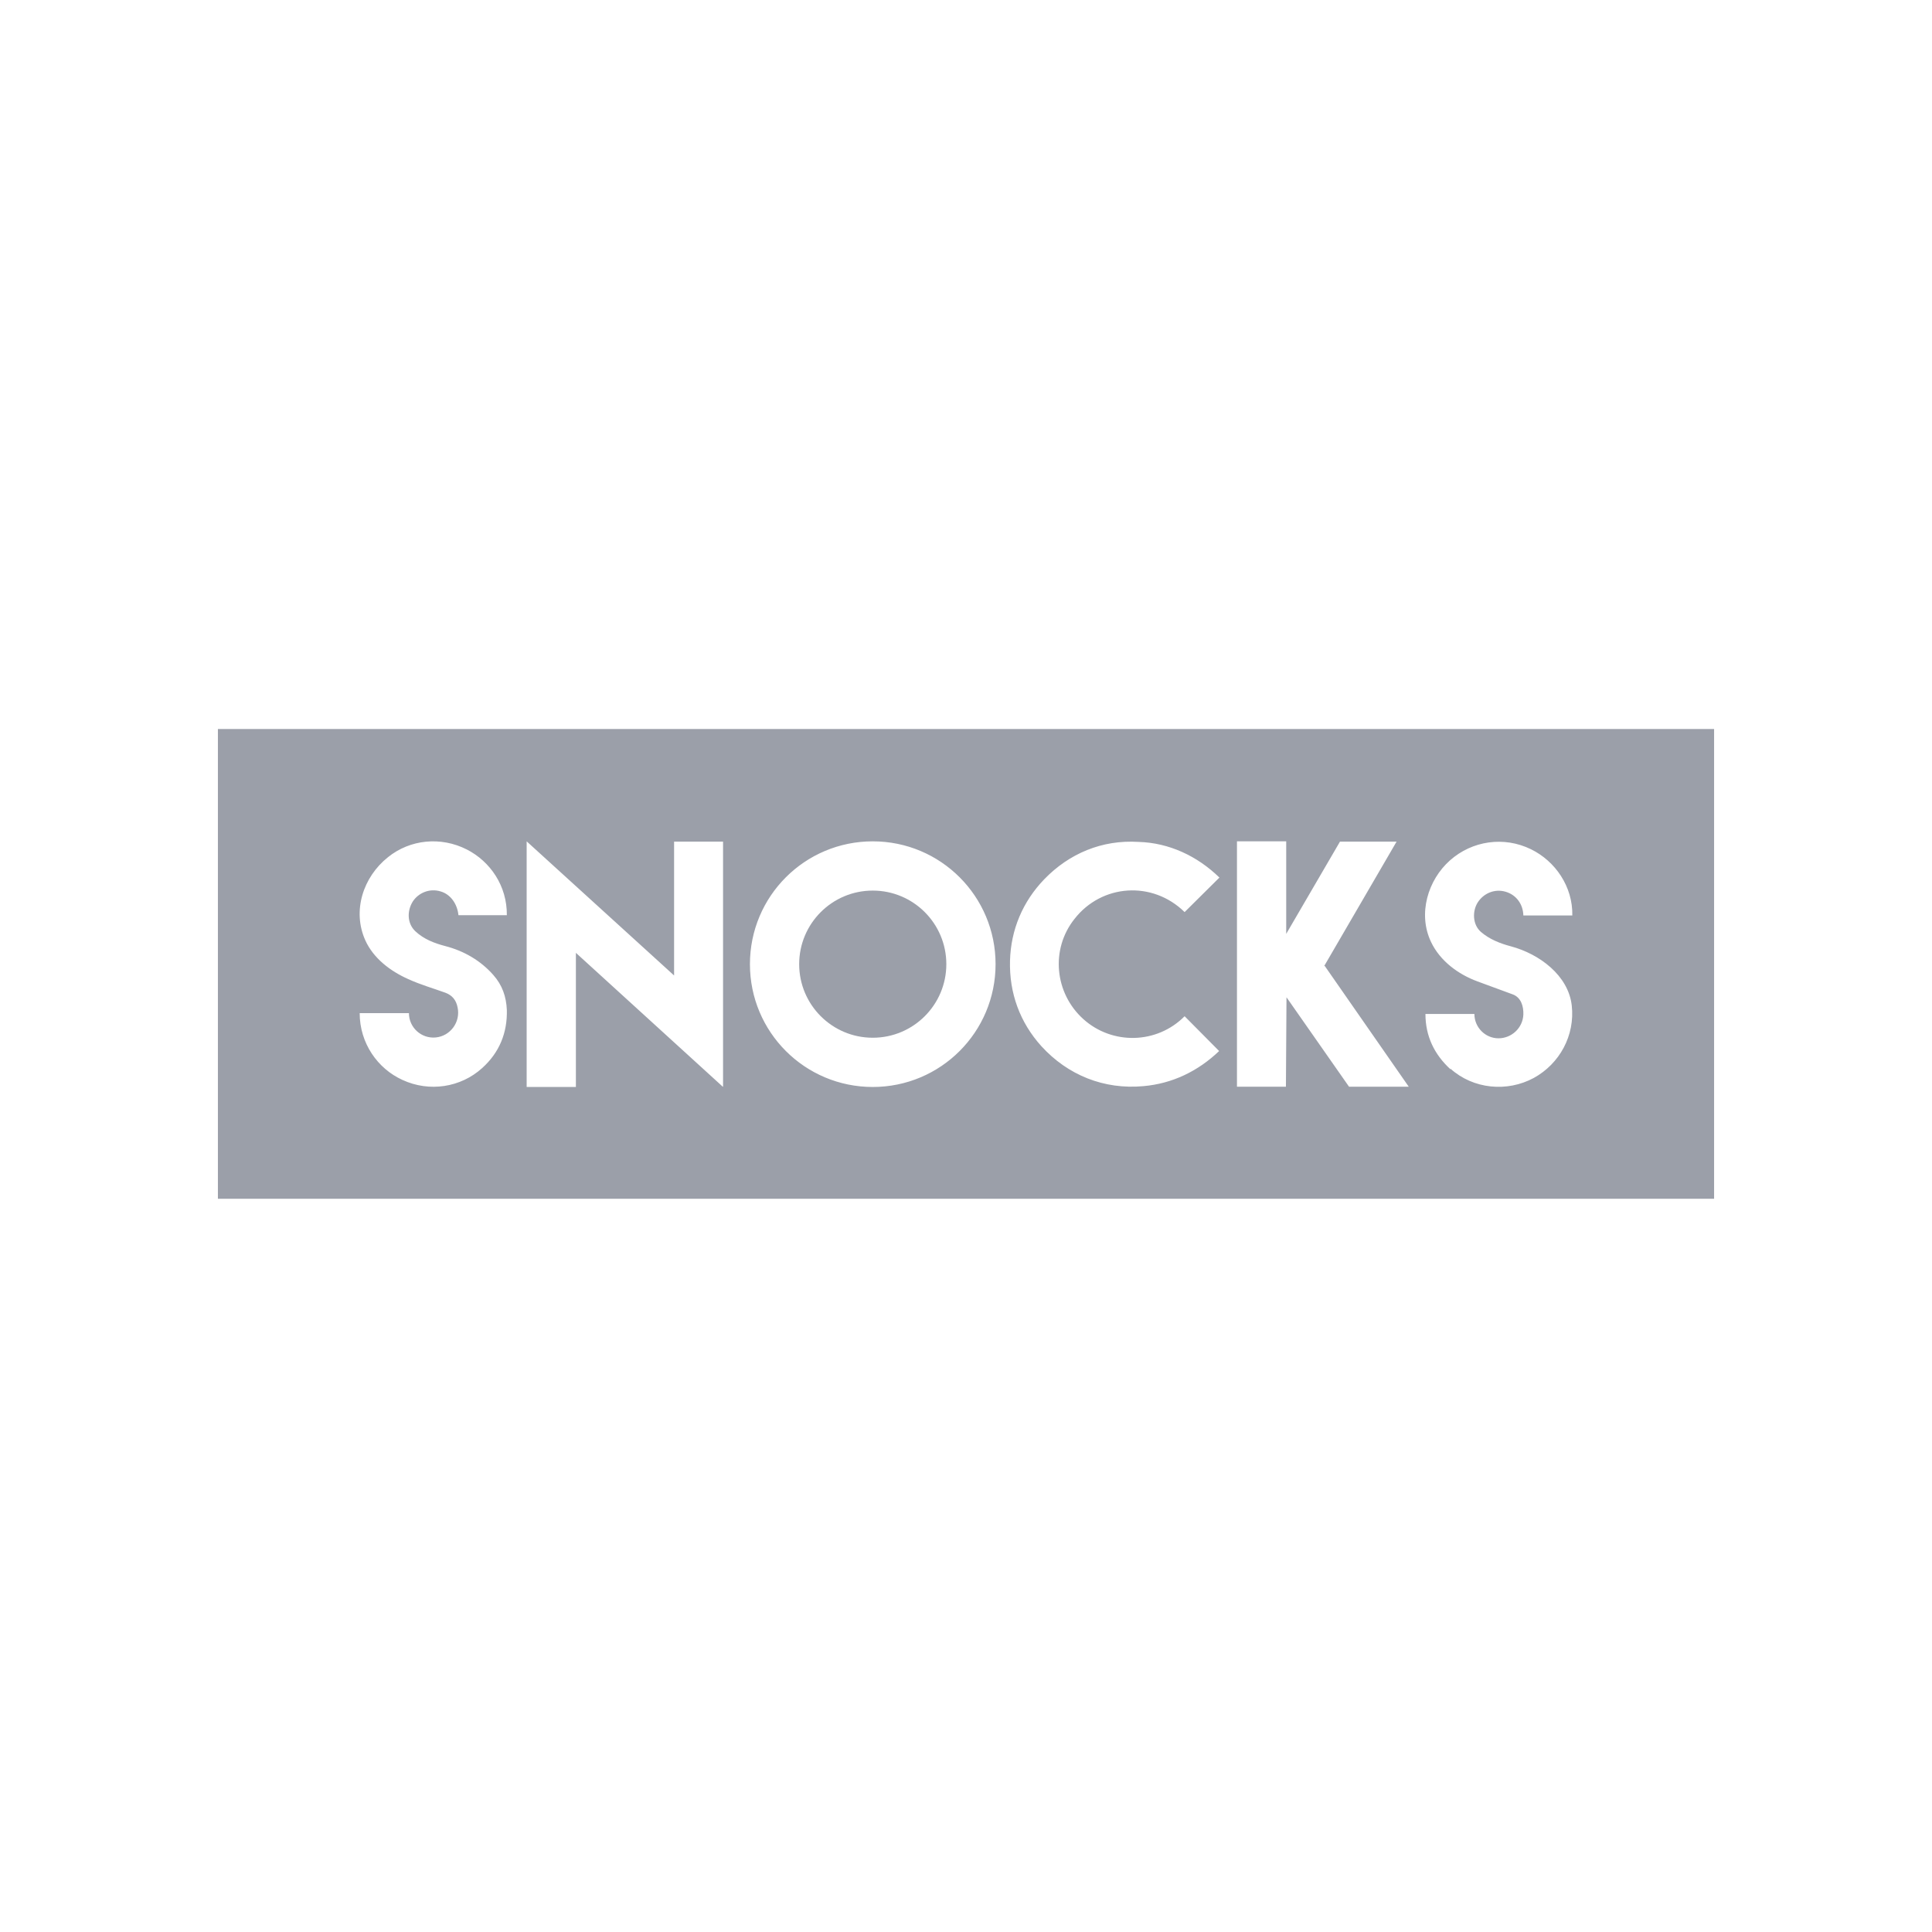
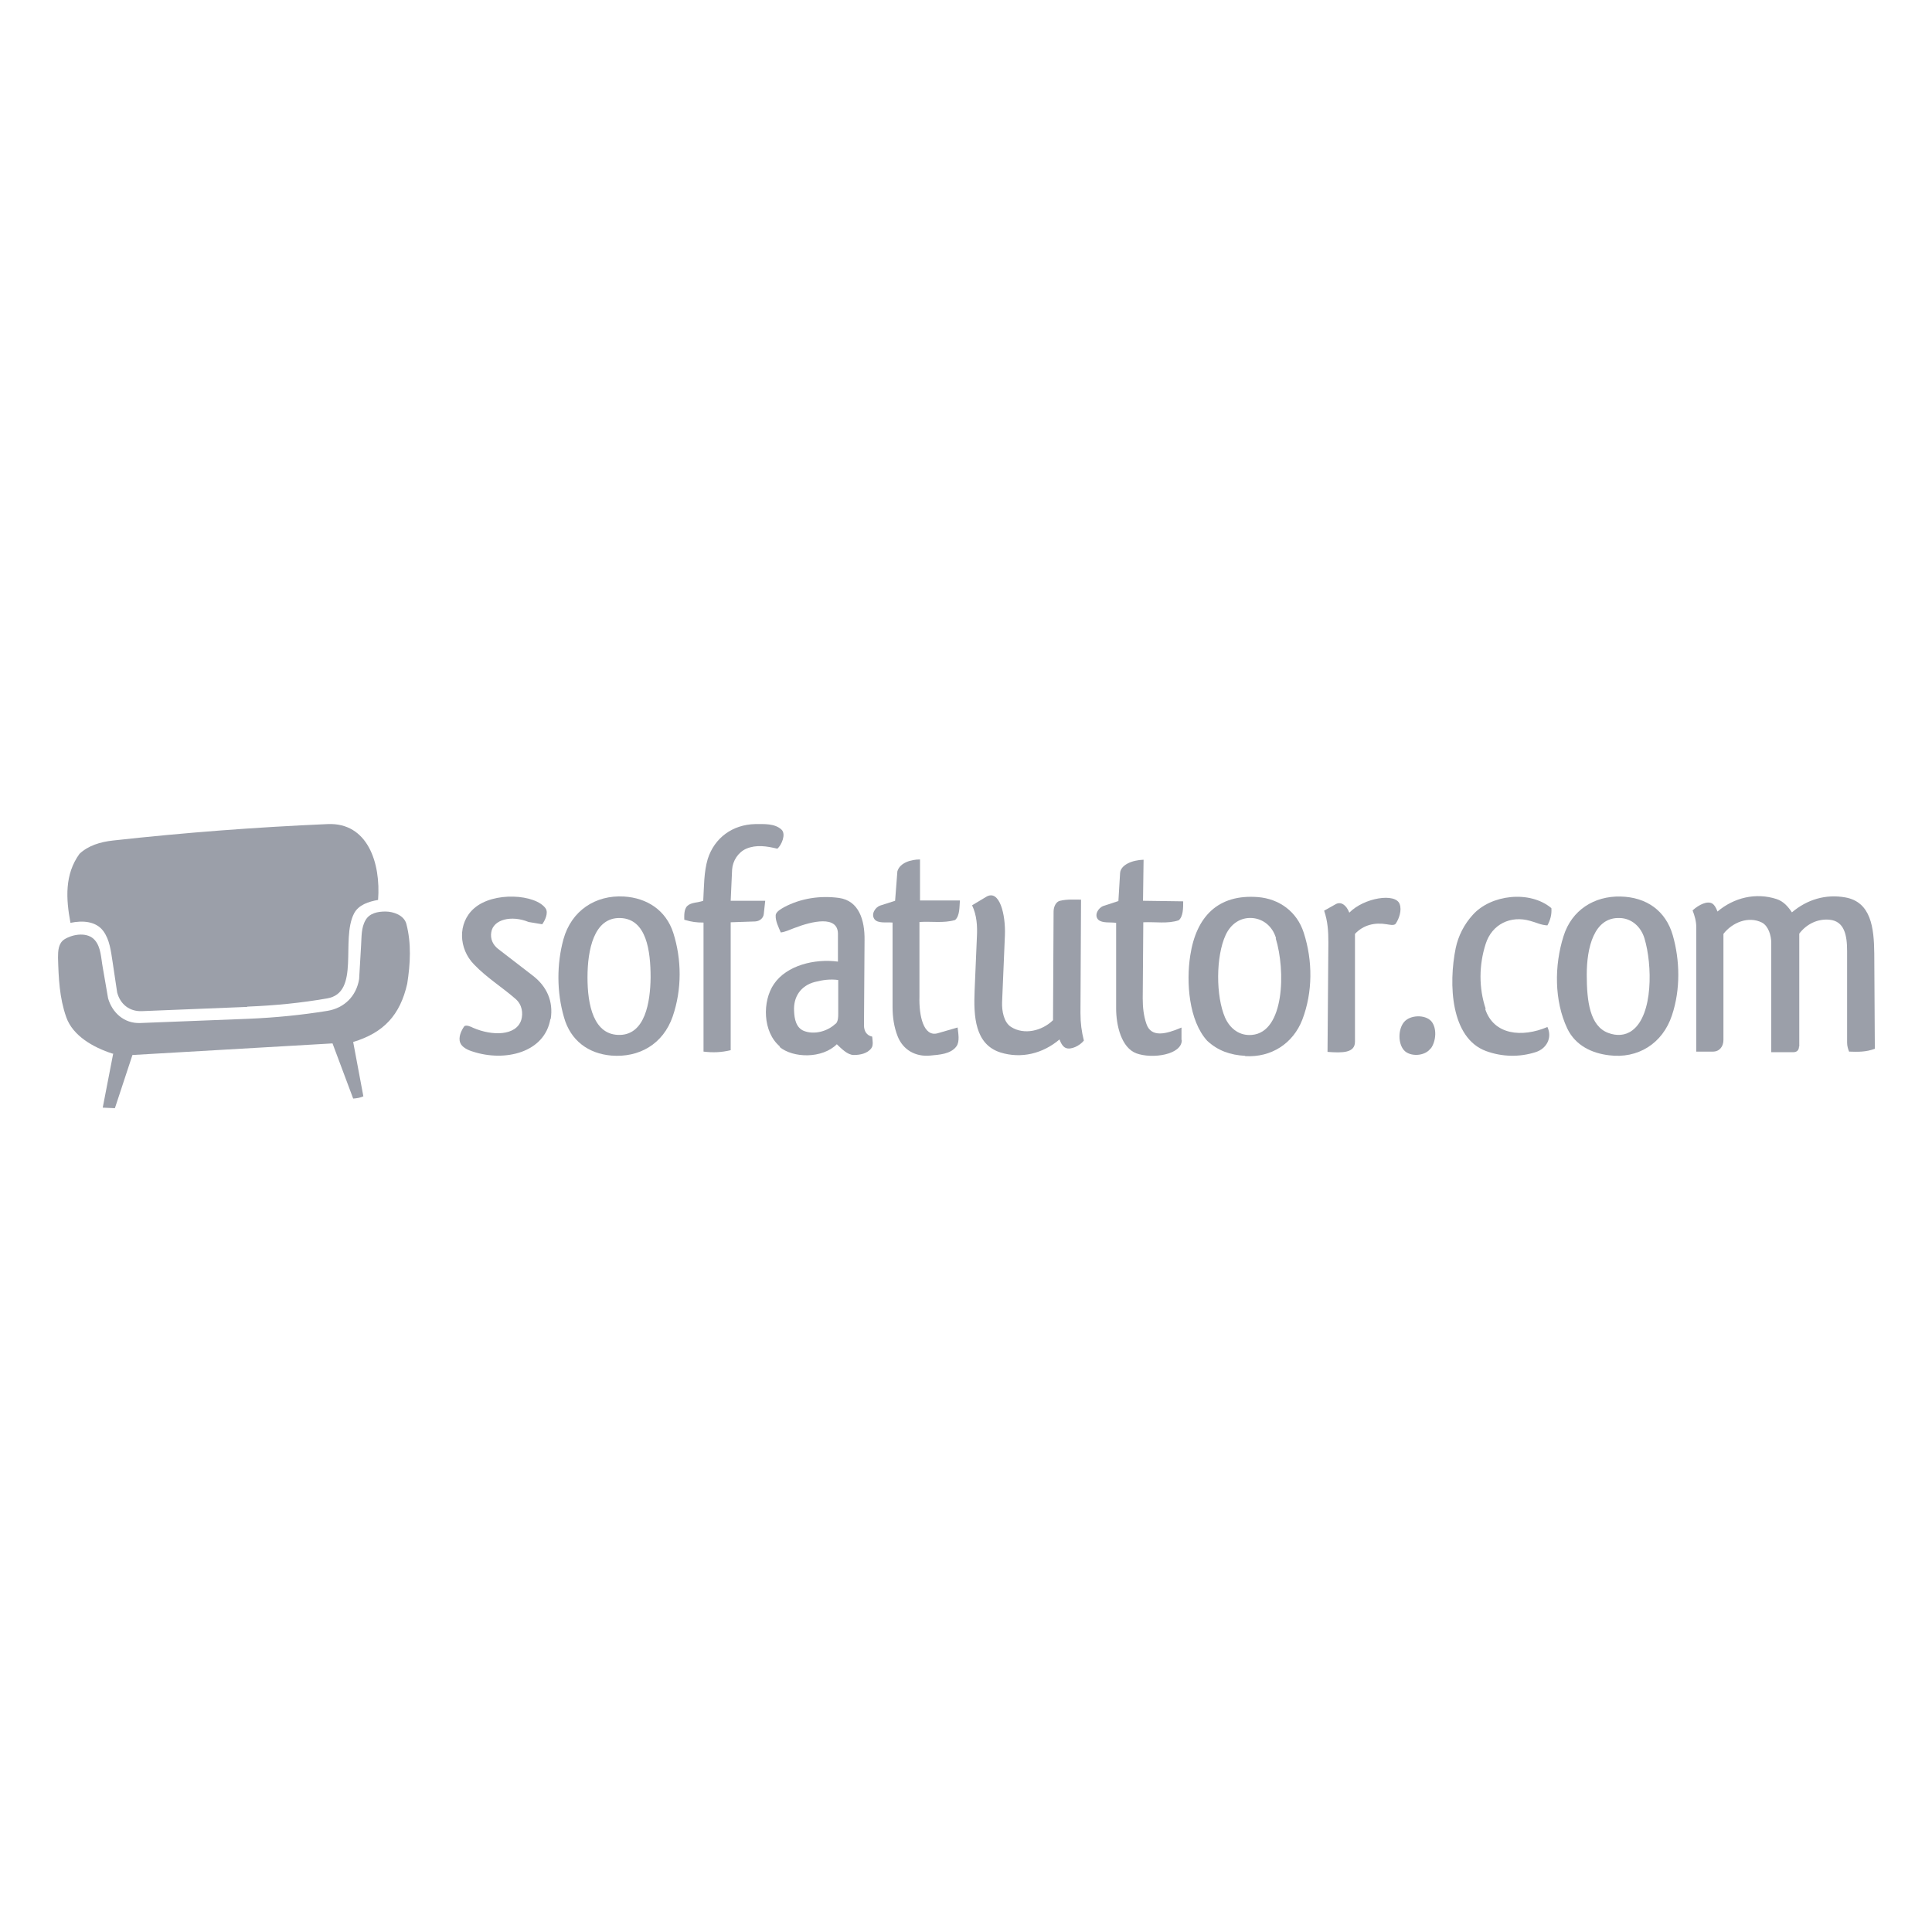
<svg xmlns="http://www.w3.org/2000/svg" id="Ebene_2" version="1.1" viewBox="0 0 682.7 682.7">
  <defs>
    <style>
      .st0 {
        fill: none;
      }

      .st1 {
        fill: #9b9fa9;
      }
+ 
+       .st2 {
+         clip-path: url(#clippath);
+       }
    </style>
+     <clipPath id="clippath">
+       <rect class="st0" width="682.7" height="682.7" />
+     </clipPath>
  </defs>
  <g id="Ebene_1-2">
-     <g>
-       <g id="DYEpMs">
+     <g class="st2">
+       <g id="QYBCoO">
        <g>
-           <path class="st1" d="M77,423.6v-166h528.7v166H77ZM170.4,377.4c6.1-5.5,8.9-12.5,8.7-20.5-.2-4.7-1.6-8.8-4.8-12.4-4.5-5.1-10.4-8.5-17-10.2-3.8-1-7.5-2.4-10.5-5.2s-3-7.3-.9-10.6c2-3,5.9-4.7,9.8-3.5,3.5,1,5.9,4.4,6.3,8.4h17.1c.1-10.4-5.9-19-14.1-23.2-9.2-4.7-20.1-3.6-27.9,2.7-8.8,7-12.7,19-8,29.4,2.9,6.4,8.9,10.9,15.2,13.7,4.4,2,8.7,3.2,13.1,4.8,2.4.9,3.8,2.6,4.3,5.2,1.1,5.2-2.6,10.1-7.7,10.6s-9.5-3.5-9.5-8.6h-17.4c0,10.6,6.3,19.6,15.1,23.6,9.5,4.4,20.6,2.7,28.2-4.2h0ZM255.5,384v-86.6c0,0-17.3,0-17.3,0v47.3c0,0-52.1-47.4-52.1-47.4v86.8h17.4s0-47.4,0-47.4l51.9,47.3h0ZM351.8,340.7c0-24-19.4-43.4-43.4-43.4s-43.4,19.4-43.4,43.4,19.4,43.4,43.4,43.4,43.4-19.4,43.4-43.4ZM430.8,371.4l-12.2-12.3c-9.8,9.9-25.6,10.2-35.8,1-10.1-9.1-11.7-24.6-3.1-35.4,9.6-12.3,27.5-13.6,38.9-2.4l12.3-12.2c-7.8-7.6-17.8-12.3-28.6-12.6-12.9-.8-24.5,4.1-33.3,13.2-7.6,7.9-11.8,17.8-12.1,28.8-.3,11.4,3.5,21.8,11.1,30.2,9.3,10.2,22.1,15.4,36.1,14.1,10.1-.9,19.2-5.2,26.8-12.5h0ZM467.9,341.4l25.6-44h-20s-19,32.6-19,32.6v-32.7c-.1,0-17.4,0-17.4,0v86.7h17.3l.2-31.6,22.1,31.6h21.1c0,0-29.7-42.7-29.7-42.7h0ZM512.5,377.6c8.1,7.3,20.1,8.4,29.5,3.3,9.1-5,14.6-15,13.4-25.6s-11.4-18.2-21.5-20.9c-3.8-1-7.6-2.5-10.6-5.1s-3.1-7.5-1-10.6,5.9-4.7,9.7-3.6,6.2,4.4,6.3,8.4h17.3c.2-10.2-6-19.2-14.6-23.4-9.6-4.7-20.8-3-28.6,3.9s-11.5,18.9-6.7,28.9c3.2,6.7,9.6,11.4,16.4,13.9l12.5,4.6c2.9,1.1,3.8,4.2,3.7,7.1-.2,4.8-4.2,8.4-8.8,8.4s-8.5-3.8-8.5-8.6h-17.3c0,7.8,3.1,14.3,8.9,19.6h0Z" />
-           <circle class="st1" cx="308.4" cy="340.7" r="26" />
+           <path class="st1" d="M635.7,369.8c0,1.4-.9,2-1.9,2h-7.9v-38.6c0-2.6-1-6-3.3-7.2-4.8-2.4-10.5,0-13.6,4v37.5c0,2.3-1.4,4.1-3.7,4.1h-5.9c0,.1,0-44,0-44,0-2.1-.6-4.1-1.3-5.9,2.2-2,5.2-3.5,7-2.4.6.4,1.2,1.2,1.8,2.8,5.8-4.9,13.5-6.8,20.9-4.4,2.4.8,4,2.6,5.4,4.7,5.4-4.6,12-6.5,18.8-5.3,9.2,1.6,10.2,10.8,10.3,19.8l.2,33.7c-3.2,1.2-6,1.1-9.1,1-.4-1-.7-2-.7-3.2v-32.4c0-5.6-1-10.5-6.2-11-4.2-.4-8.1,1.5-10.7,4.9v39.7h0v.2Z" />
+           <path class="st1" d="M440,373.1c-5.3-.3-9.6-1.8-13.4-5.3-6.5-7.1-7.5-20.7-6-30.2,2.1-13.7,9.8-21.7,23.9-20.6,7.5.6,13.8,5.1,16.2,12.6,3.2,9.9,3.2,21-.5,30.7-3.3,8.5-11,13.4-20.1,12.9h-.1ZM450.9,331.5c-1.3-4.3-4.6-6.8-8.4-7.1-4.2-.3-7.6,2.1-9.4,6-3.5,7.6-3.5,21.6-.2,29.2,1.8,4,5.2,6.5,9.5,6.1,11.5-1,11.9-22.8,8.4-34.1h.1Z" />
+           <path class="st1" d="M237.7,359.2c-3.4,9.8-11.9,14.6-21.7,13.8-8.1-.7-14.4-5.3-16.7-13.5-2.6-8.9-2.6-18.8-.2-27.6,2.8-10.1,11.3-15.7,21.4-15.1,8.1.5,14.8,4.8,17.4,12.8,3,9.4,3.1,20-.2,29.6h0ZM229.9,345.4c0-9.3-1.4-20.7-10.7-21-9.4-.3-11.6,11.4-11.6,21s2.1,20.6,11.6,20.3c8.7-.3,10.6-11.4,10.7-20.3h0Z" />
+           <path class="st1" d="M590.8,358.8c-3.3,10-12.1,15.4-22.2,14.1-6-.7-11.9-3.4-14.8-9.5-4.6-9.8-4.6-22.2-1.3-32.6,2.9-9.3,10.9-14.2,20.1-14s16,5,18.5,13.7,2.8,19.1-.3,28.3ZM576.8,364.1c7.4-5.5,7.1-23.2,4.3-32.5-1.3-4.3-4.7-7.1-8.7-7.2-9.2-.4-11.7,10.6-11.7,20s1.1,18.2,7.6,20.6c2.9,1.1,6,1,8.5-.9h0Z" />
+           <path class="st1" d="M275.6,369.8c-6.1-5.1-6.3-16-2.1-22.1,4.5-6.6,14.4-9,22.6-7.9v-10c-.2-6.3-8.9-4.4-15.6-1.8-1.6.6-3,1.3-4.6,1.5-.8-1.9-1.9-4-1.8-6,0-1.3,1.9-2.3,2.9-2.9,6-3.2,12.8-4.2,19.5-3.3,7,1,9.1,7.8,9,14.9l-.2,30.1c0,2,.9,3.6,2.9,4,.1,1.2.5,3.1-.3,4.1-1.4,1.9-4,2.4-6.2,2.4s-4.3-2.2-6-3.8c-5.1,5.1-15.4,5-20.3.9h.2ZM295.3,361.8c.9-.9.9-2.5.9-3.5v-12c-2.9-.4-5.6,0-8.3.7-4.9,1.3-7.6,5.2-7.3,10.3.1,2.7.7,5.9,3.5,7,3.6,1.4,8.3.2,11.2-2.6h0Z" />
+           <path class="st1" d="M381.8,358c0,3.6.4,6.5,1.2,9.7-1.4,1.8-4.6,3.4-6.4,2.6-.8-.3-1.6-1.3-2.2-3-5.9,5-13.5,6.9-20.9,4.6-9-2.9-9.5-12.7-9.1-22l.8-18.8c.2-3.8,0-7.6-1.7-11.2l5-3c4.7-2.8,6.9,6.3,6.6,13.6l-1,23.7c-.1,3,.6,7.1,3.2,8.7,4.6,2.9,10.9,1.4,14.8-2.4l.2-38.4c0-1.6.8-3.5,2.3-3.8,2.6-.6,5-.4,7.4-.4l-.2,39.9h0v.2Z" />
+           <path class="st1" d="M267.1,325.6l-8.9.3v45.2c-3.3.8-6.3.9-9.6.5v-45.6c-2.4,0-4.2-.2-6.8-1,0-1.2-.2-3.7,1.1-4.9,1.4-1.3,3.8-1.1,5.6-1.8.3-5.1.2-10.1,1.6-14.8,2.4-7.5,8.8-12.1,16.7-12.3,3.1,0,7-.3,9.4,2,1.6,1.6,0,5.4-1.5,6.7-3.8-.9-7.4-1.5-11,0-2.9,1.3-4.8,4.3-5,7.4l-.5,11h12.2l-.5,4.6c-.1,1.4-1.3,2.6-3,2.7h.2Z" />
+           <path class="st1" d="M194.5,360c-2,12-16.1,15.3-27.4,11.6-1.7-.5-3.9-1.5-4.5-3.2-.7-1.9.4-4.3,1.5-5.8.8-.5,2.3.2,3.1.6,6.7,2.9,15.2,2.9,17-2.8.7-2.4.3-5.4-2-7.4-4.8-4.2-10.2-7.5-14.7-12.2-5.4-5.5-5.9-14.6,0-19.8,6.9-6.1,21.8-5,25.3,0,1.1,1.6-.3,4.4-1.2,5.6l-4.8-.8c-6.1-2.5-12.5-.9-13.2,3.6-.4,2.3.5,4.4,2.4,5.9l12.2,9.4c5,3.8,7.4,9.1,6.4,15.4h-.1Z" />
+           <path class="st1" d="M417.6,367.5c.1,5.2-10.4,6.8-16.1,4.7-5.2-2-7.1-9.7-7.1-15.9v-30.2c-2-.3-4.9.2-6.3-1.1-1.6-1.6,0-4.3,1.9-4.9l5.2-1.7.6-9.9c.2-2.9,4.3-4.6,8.3-4.7l-.2,14.5,14.2.2c0,2.4,0,5.4-1.6,6.7-3.9,1.3-8.1.5-12.5.7l-.2,26.9c0,3.1.3,6.1,1.3,9,1.7,5,7,3.6,12.4,1.3v4.4h.1Z" />
+           <path class="st1" d="M338.4,363.2c.2,1.9.8,4.8-.4,6.5-2,2.8-6.1,3-9.3,3.3-5.2.5-9.6-2-11.5-6.8-1.3-3.3-1.8-6.8-1.8-10.4v-29.8c-2.2-.2-5.2.4-6.4-1.2-1.3-1.8.3-4.2,2-4.8l5.3-1.7.8-10.4c.9-3.1,4.9-4.2,8-4.2v14.5c-.1,0,14.1,0,14.1,0-.2,2.2,0,5.4-1.7,6.9-4.1,1.2-8.4.4-12.6.7v26.4c-.2,6.6,1.4,14.4,6.5,12.9l6.9-2h.1Z" />
+           <path class="st1" d="M524.8,356.5c3,9.3,13.1,10.2,22,6.4,1.8,3.8-.3,7.7-4.2,8.9-5.6,1.8-11.8,1.7-17.5-.4-12.5-4.6-13.3-23.7-10.7-36.4.9-4.3,3-8.4,6-11.7,6.4-7.2,20.2-8.8,27.8-2.4.2,2.2-.4,4.3-1.4,6.1-2.3-.1-4.1-1.1-6.1-1.6-6.9-2-13.5,1.2-15.7,8.1-2.4,7.4-2.5,15.6,0,23h0Z" />
+           <path class="st1" d="M478.8,368.1c0,4-4.4,4-9.7,3.6l.3-38.6c0-4-.2-7.5-1.5-11.3l4.1-2.3c1.8-1,3.7.2,4.8,3,5.2-5.3,16.4-7.1,17.8-3,.8,2.2-.2,5.1-1.4,6.9-.6.8-2.4.3-3.2.2-4.2-.7-8.2.2-11.2,3.4v38.1h-.1.1Z" />
+           <path class="st1" d="M505.5,370.5c-2,2.8-7.3,3-9.4.6s-2.1-7.3,0-9.9,7.5-2.8,9.7-.3c2,2.4,1.7,7-.2,9.6h-.1Z" />
+           <g>
+             <path class="st1" d="M87.4,355.8l-37.2,1.5c-4.4.2-7.7-2.4-8.8-6.6l-1.6-10.7c-.6-3.8-1-7.9-3.3-11-2.6-3.5-7.3-3.8-11.6-2.9-1.6-8.5-2.1-17.1,3.2-24.4,3.1-2.9,7.3-4.2,11.9-4.7,25.3-2.8,50.4-4.7,75.8-5.8,14.1-.6,18.8,13.7,17.8,26.8-3.3.6-6.9,1.7-8.5,4.8-4.8,9.3,2.3,28-9.5,30-9.2,1.6-18.2,2.5-28,2.9h-.2Z" />
+             <path class="st1" d="M39.7,372.3c-6.8-2.2-14-6.3-16.3-12.9-2.4-6.8-2.7-13.8-2.9-21,0-2.4.1-5.1,2.3-6.5,3.1-1.9,8.2-2.6,10.7.3,2.2,2.5,2.2,6.4,2.8,9.6l1.9,11c1.5,5.1,5.7,8.9,11.3,8.7l38.3-1.5c9.5-.4,18.6-1.3,27.9-2.8,6-1,10.2-5.2,11.2-11.2l.7-12c.2-3,0-6.2,1.6-8.9,1.4-2.4,4.2-3,7-3s6.6,1.3,7.4,4.4c1.8,6.9,1.4,14.1.3,21.1-2.5,11-8.2,17.3-19.1,20.6l3.6,19.2c-1.1.5-2.2.7-3.6.8l-7.3-19.5-70.7,4.1-6.2,18.8-4.3-.2,3.7-19.1h-.3Z" />
+           </g>
        </g>
      </g>
-       <rect class="st0" width="682.7" height="682.7" />
    </g>
  </g>
</svg>
